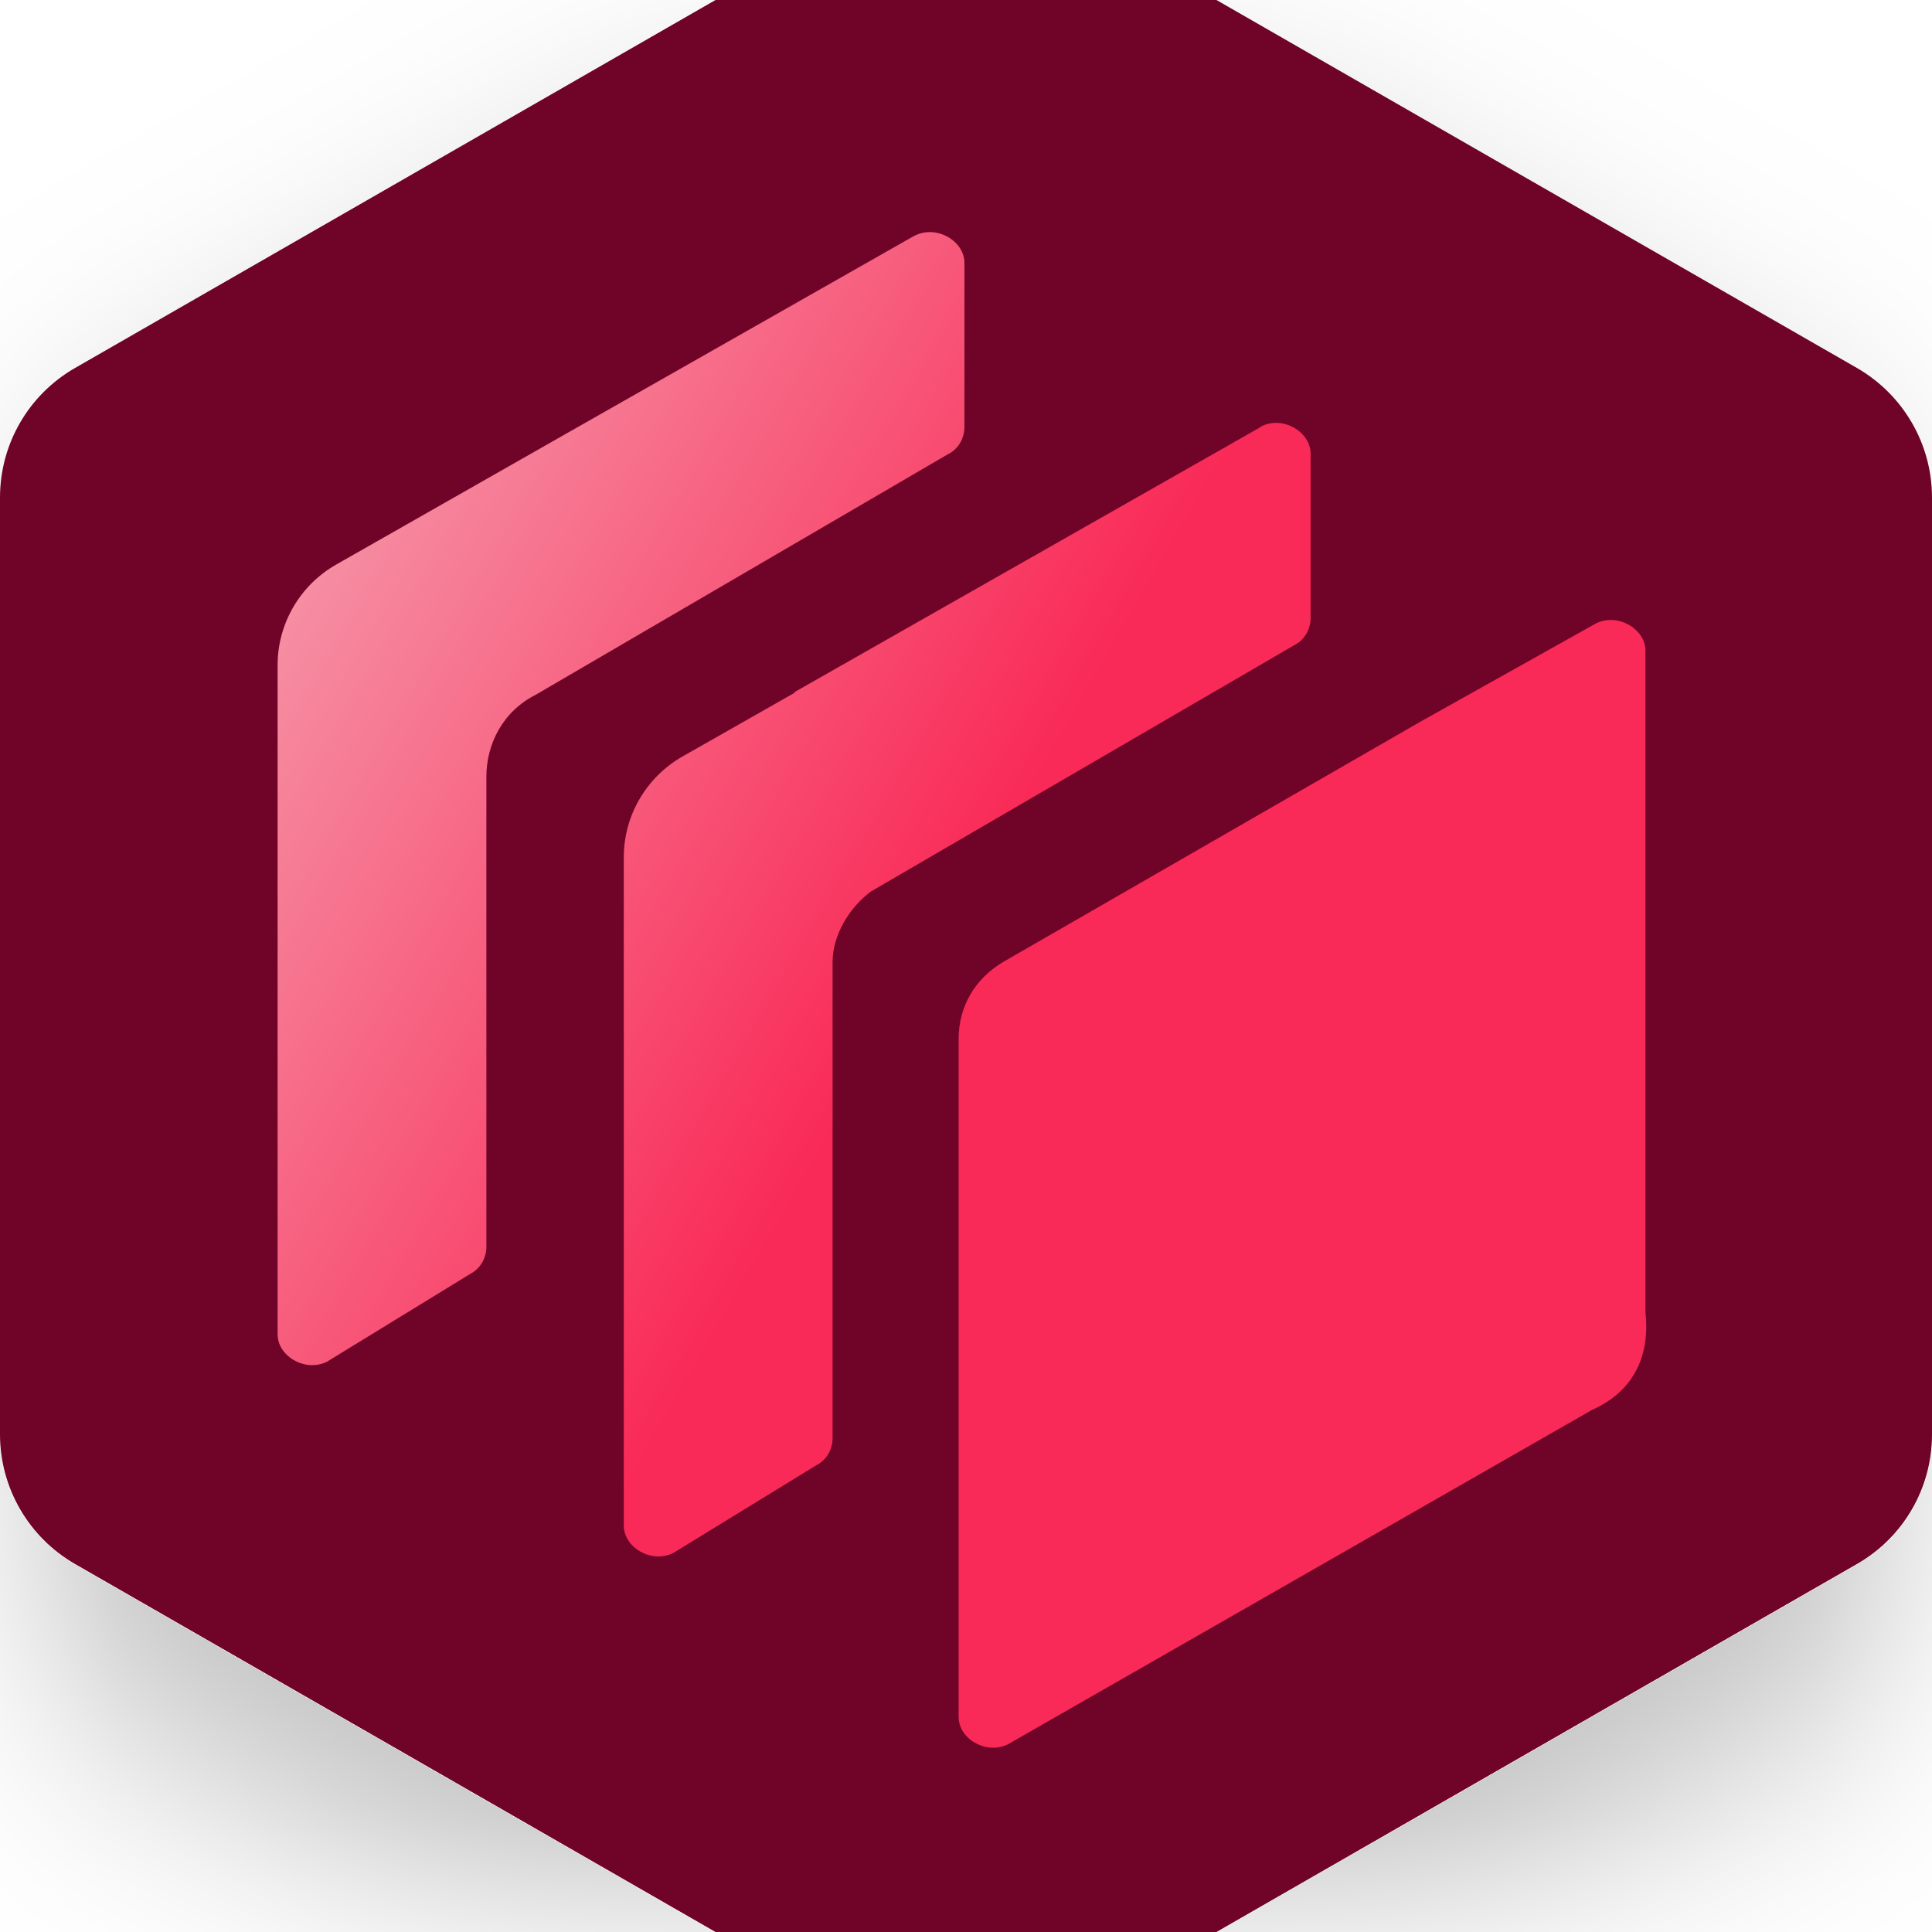
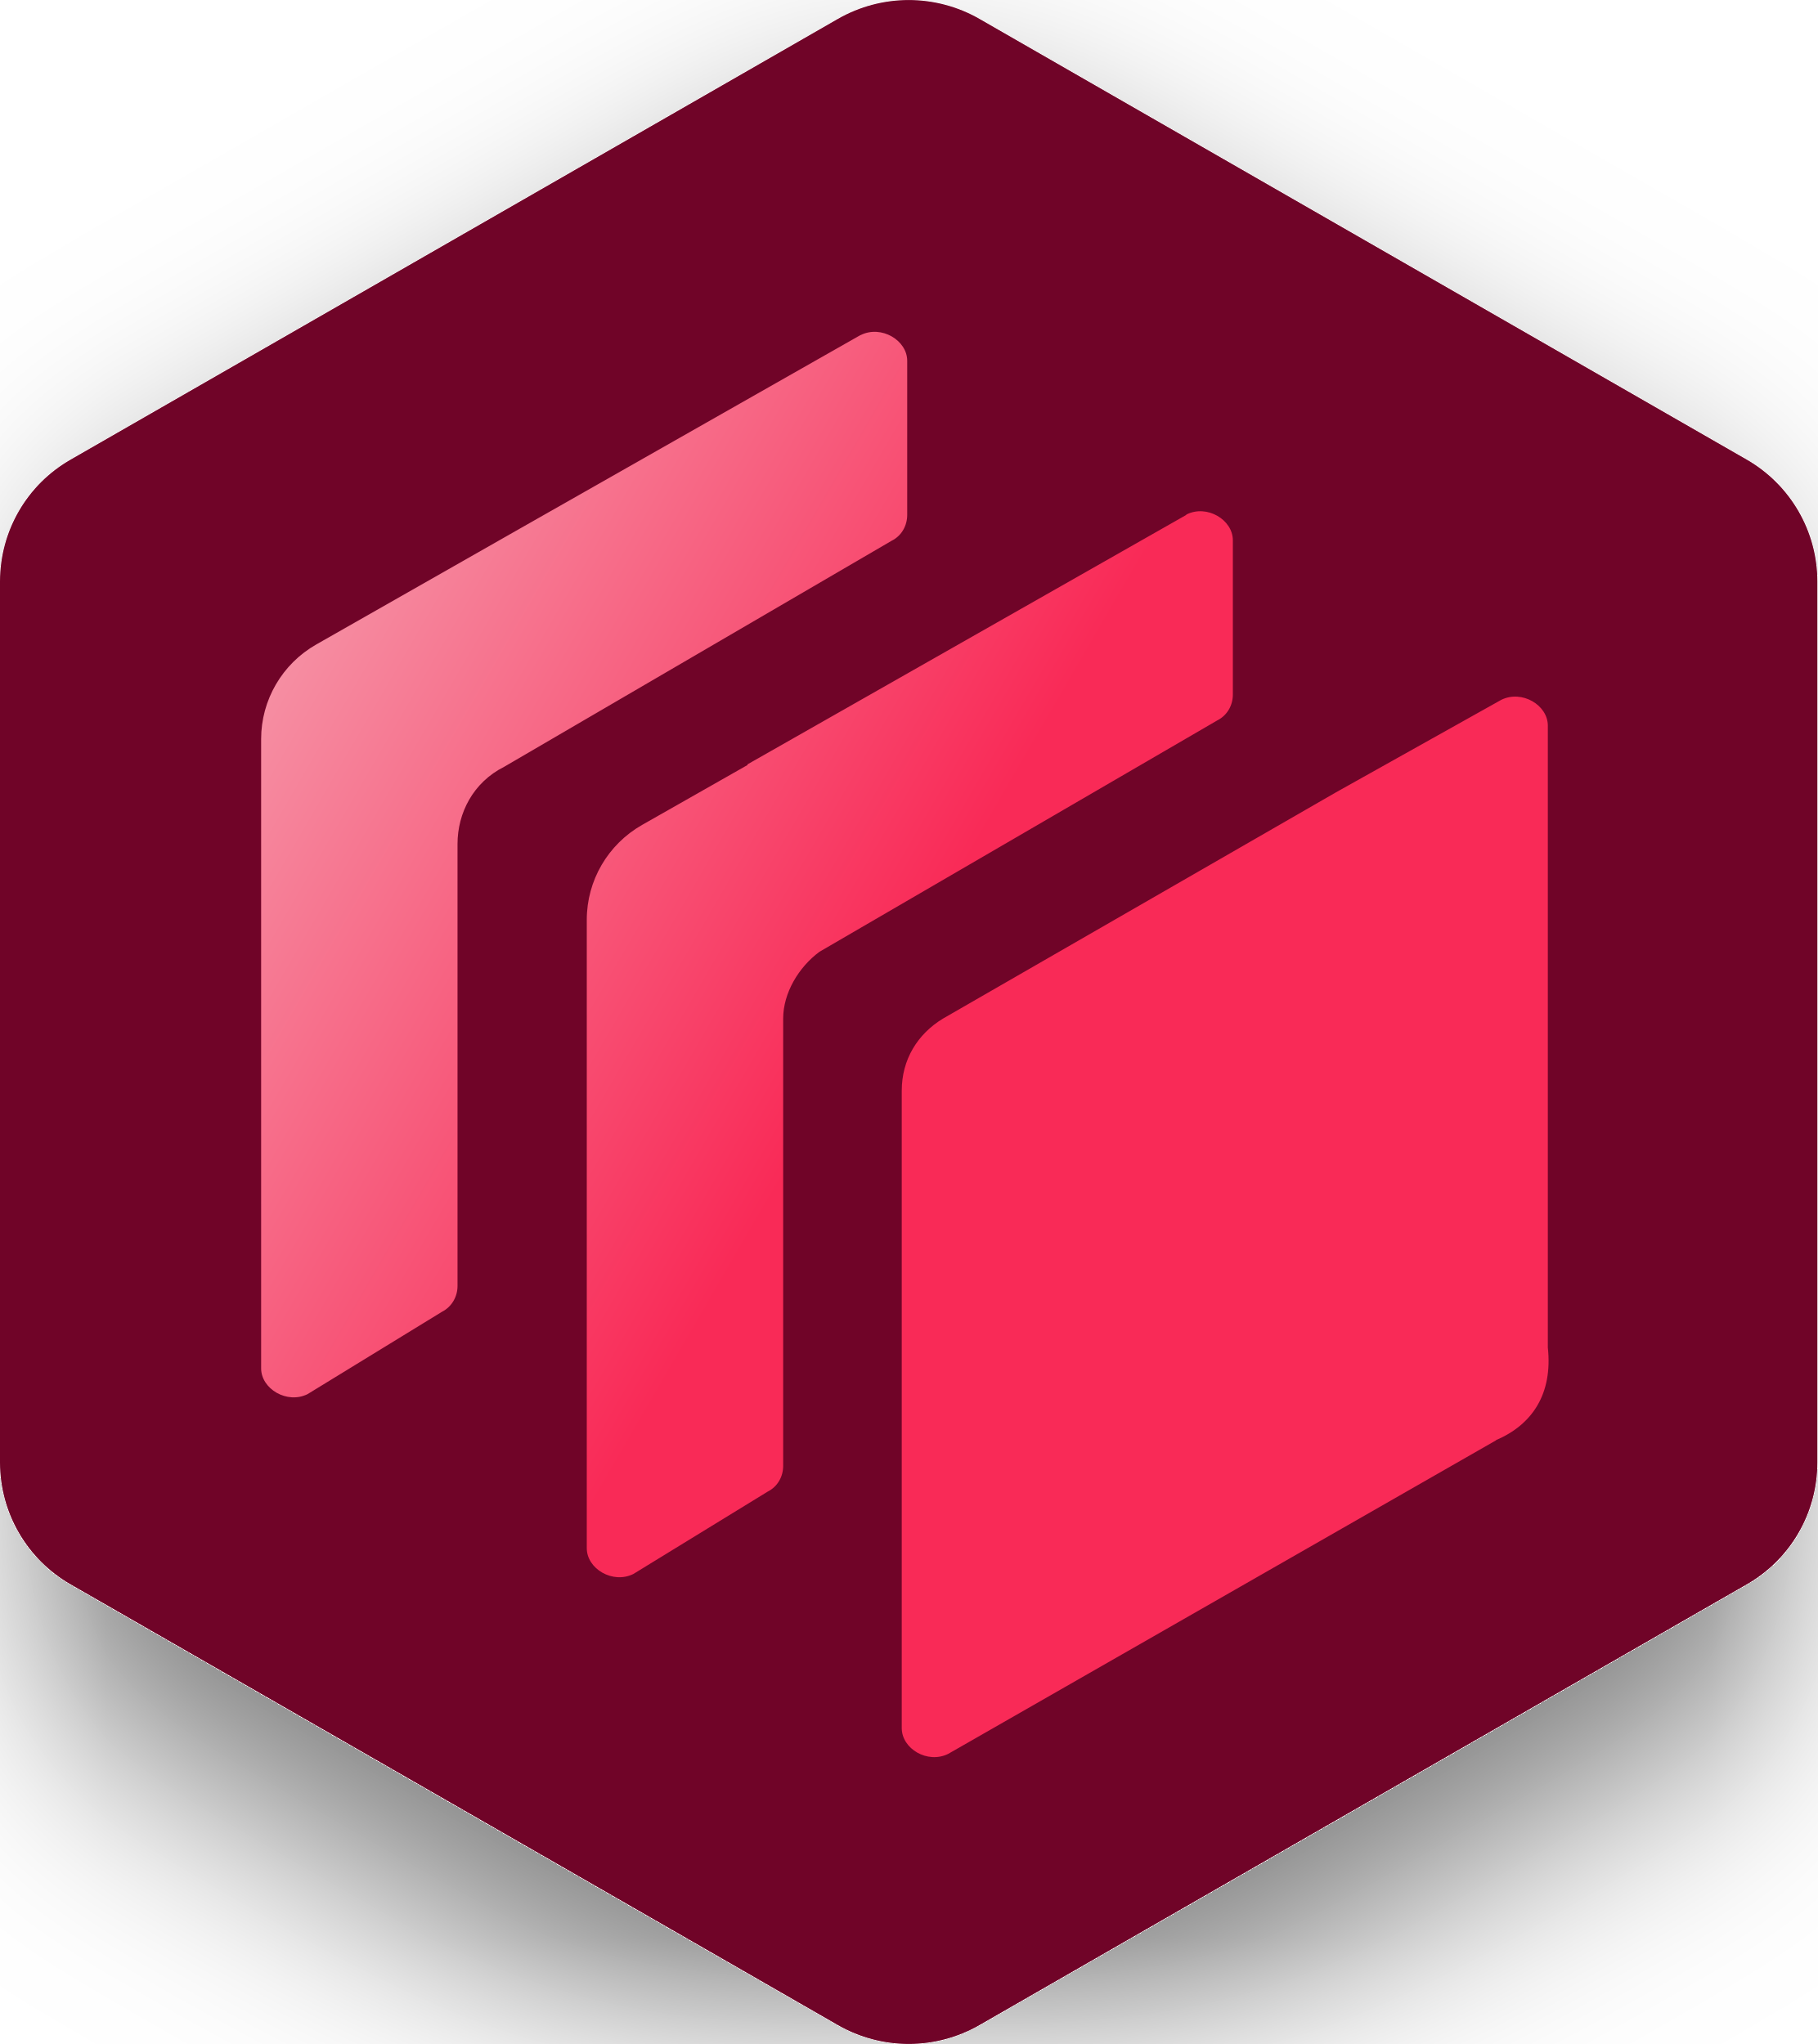
- <svg xmlns="http://www.w3.org/2000/svg" width="16" height="16" viewBox="2 2 16 16" fill="none">
+ <svg xmlns="http://www.w3.org/2000/svg" width="16" height="18" viewBox="2 1 16 18" fill="none">
  <g filter="url(#filter0_d_0_1)">
    <g>
      <path id="path1" d="M9.377 1.166L2.622 5.047C2.236 5.268 2 5.677 2 6.119V13.881C2 14.323 2.238 14.732 2.622 14.953L9.377 18.834C9.763 19.055 10.237 19.055 10.623 18.834L17.378 14.953C17.764 14.732 18 14.323 18 13.881V6.119C18 5.677 17.762 5.268 17.378 5.047L10.623 1.166C10.237 0.945 9.763 0.945 9.377 1.166Z" fill="#700428" />
      <path id="path2" d="M15.171 13.684L10.348 16.445C10.167 16.535 9.939 16.401 9.939 16.218V10.604C9.939 10.333 10.076 10.107 10.302 9.97L13.761 7.978L15.217 7.163C15.399 7.073 15.627 7.209 15.627 7.39V12.867C15.671 13.275 15.49 13.546 15.171 13.682V13.684ZM9.575 3.951L6.577 5.655L4.785 6.675C4.484 6.846 4.299 7.165 4.299 7.508V13.05C4.299 13.231 4.527 13.367 4.708 13.277L5.891 12.552C5.981 12.506 6.028 12.415 6.028 12.325V8.432C6.028 8.161 6.165 7.89 6.438 7.753L9.85 5.762C9.941 5.717 9.987 5.625 9.987 5.535V4.177C9.987 3.997 9.759 3.86 9.577 3.951H9.575ZM12.443 5.535L8.581 7.731V7.737L7.652 8.265C7.352 8.436 7.166 8.755 7.166 9.099V14.634C7.166 14.815 7.394 14.951 7.576 14.861L8.758 14.136C8.849 14.09 8.895 14 8.895 13.909V9.97C8.895 9.743 9.033 9.516 9.214 9.382L12.717 7.344C12.808 7.298 12.854 7.207 12.854 7.117V5.758C12.854 5.577 12.626 5.44 12.445 5.531L12.443 5.535Z" fill="url(#paint0_linear_0_1)" />
    </g>
  </g>
  <defs>
    <filter id="filter0_d_0_1" x="0" y="0" width="20" height="22" filterUnits="userSpaceOnUse" color-interpolation-filters="sRGB">
      <feFlood flood-opacity="0" result="BackgroundImageFix" />
      <feColorMatrix in="SourceAlpha" type="matrix" values="0 0 0 0 0 0 0 0 0 0 0 0 0 0 0 0 0 0 127 0" result="hardAlpha" />
      <feOffset dy="1" />
      <feGaussianBlur stdDeviation="1" />
      <feComposite in2="hardAlpha" operator="out" />
-       <feColorMatrix type="matrix" values="0 0 0 0 0 0 0 0 0 0 0 0 0 0 0 0 0 0 0.25 0" />
+       <feColorMatrix type="matrix" values="0 0 0 0 0 0 0 0 0 0 0 0 0 0 0 0 0 0 0.51 0" />
      <feMerge>
        <feMergeNode />
        <feMergeNode in="SourceGraphic" />
      </feMerge>
    </filter>
    <linearGradient id="paint0_linear_0_1" x1="2.038" y1="8.9" x2="14.331" y2="16.033" gradientUnits="userSpaceOnUse">
      <stop stop-color="#F5A0B0" />
      <stop offset="0.505" stop-color="#F92A57" />
    </linearGradient>
  </defs>
</svg>
